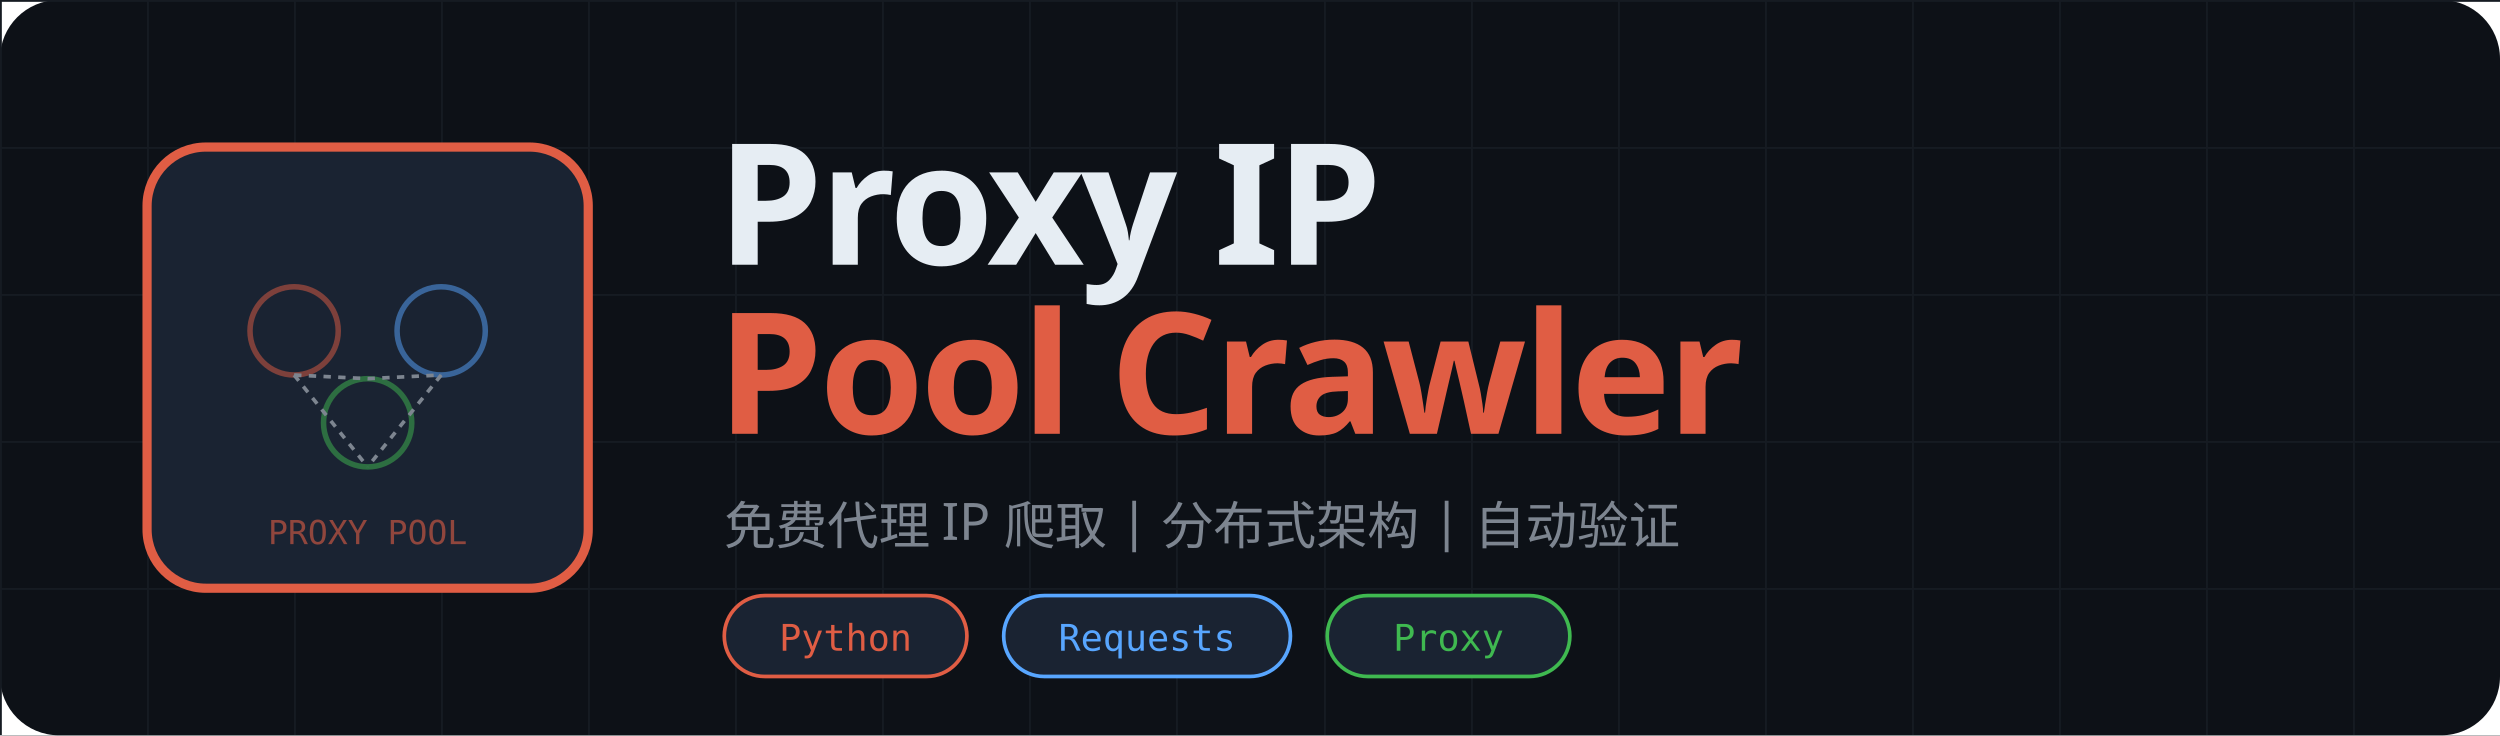
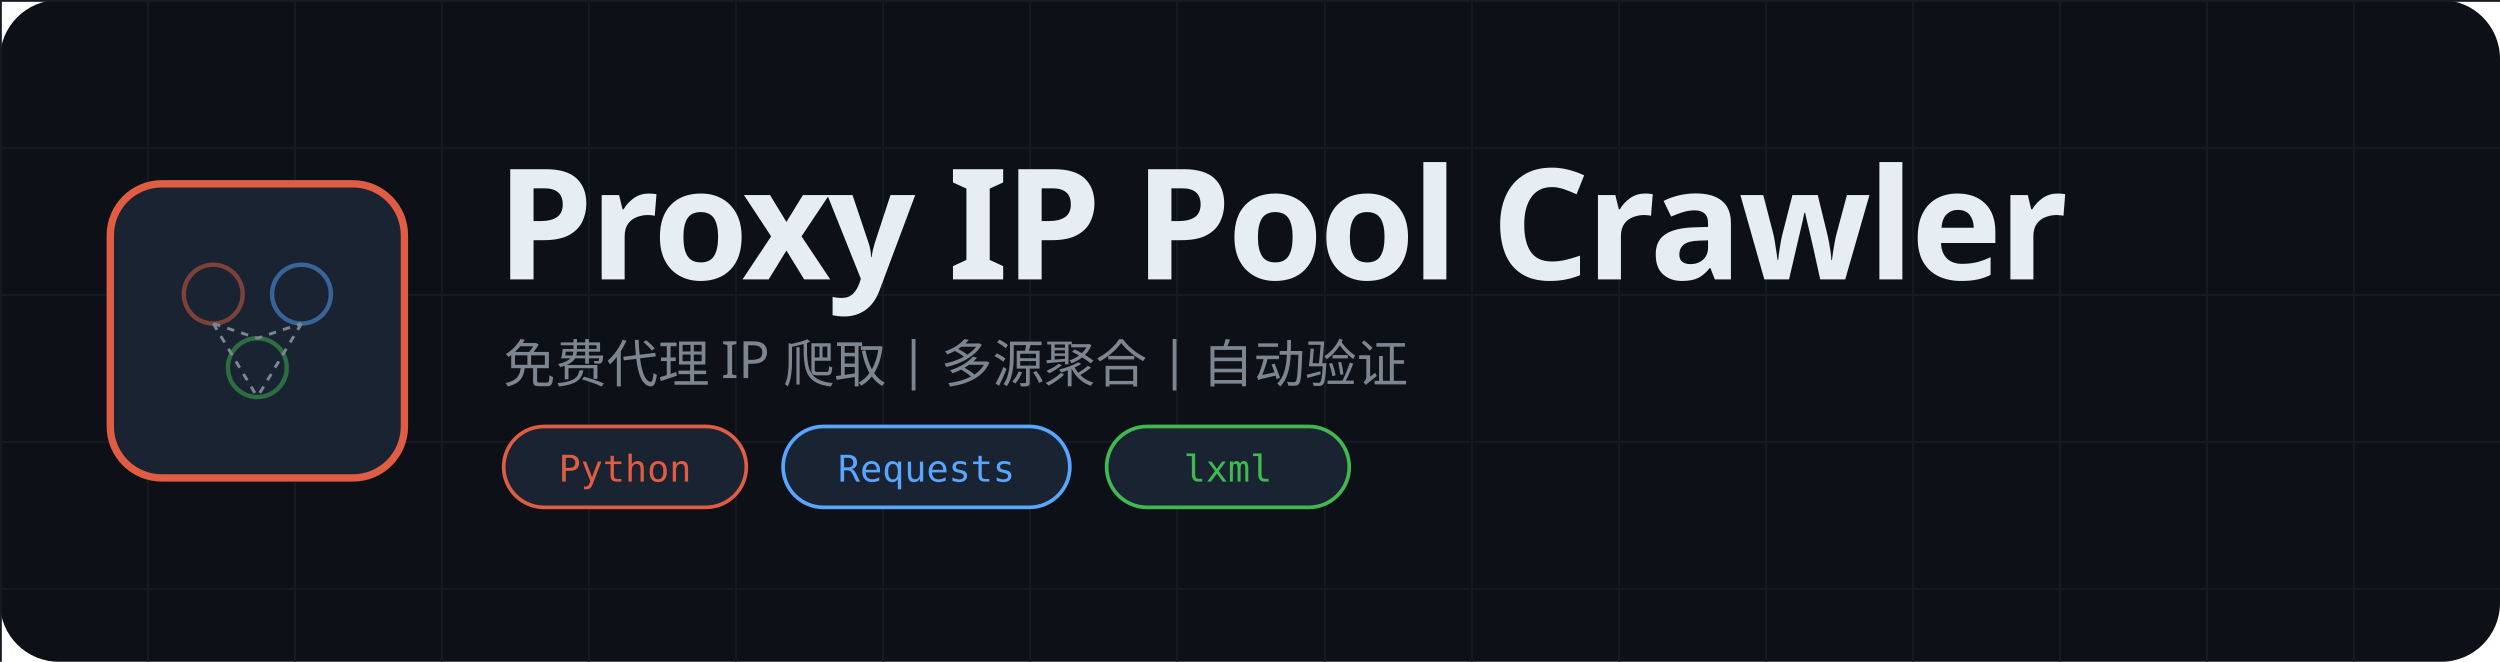
- <svg xmlns="http://www.w3.org/2000/svg" viewBox="0 0 680 200" fill="none">
-   <rect width="680" height="200" rx="16" fill="#0d1117" />
+ <svg xmlns="http://www.w3.org/2000/svg" viewBox="0 0 680 180" fill="none">
+   <rect width="680" height="180" rx="16" fill="#0d1117" />
  <defs>
    <pattern id="g" width="40" height="40" patternUnits="userSpaceOnUse">
      <path d="M40 0L0 0 0 40" fill="none" stroke="#161b22" stroke-width="1" />
    </pattern>
  </defs>
-   <rect width="680" height="200" fill="url(#g)" />
-   <g transform="translate(40,40)">
-     <rect width="120" height="120" rx="16" fill="#1a2332" stroke="#e05d44" stroke-width="2.5" />
-     <circle cx="40" cy="50" r="12" fill="none" stroke="#e05d44" stroke-width="1.5" opacity="0.5" />
-     <circle cx="80" cy="50" r="12" fill="none" stroke="#58a6ff" stroke-width="1.5" opacity="0.5" />
-     <circle cx="60" cy="75" r="12" fill="none" stroke="#3fb950" stroke-width="1.5" opacity="0.5" />
-     <path d="M40 62 L60 63 L80 62" stroke="#7d8590" stroke-width="1" stroke-dasharray="2,2" fill="none" />
-     <path d="M40 62 L60 87" stroke="#7d8590" stroke-width="1" stroke-dasharray="2,2" fill="none" />
-     <path d="M80 62 L60 87" stroke="#7d8590" stroke-width="1" stroke-dasharray="2,2" fill="none" />
-     <text x="60" y="108" font-family="monospace" font-size="9" fill="#e05d44" text-anchor="middle" opacity="0.6">PROXY POOL</text>
+   <rect width="680" height="180" fill="url(#g)" />
+   <g transform="translate(30,50)">
+     <rect width="80" height="80" rx="14" fill="#1a2332" stroke="#e05d44" stroke-width="2" />
+     <circle cx="28" cy="30" r="8" fill="none" stroke="#e05d44" stroke-width="1.2" opacity="0.5" />
+     <circle cx="52" cy="30" r="8" fill="none" stroke="#58a6ff" stroke-width="1.2" opacity="0.5" />
+     <circle cx="40" cy="50" r="8" fill="none" stroke="#3fb950" stroke-width="1.2" opacity="0.5" />
+     <path d="M28 38 L40 42 L52 38" stroke="#7d8590" stroke-width="0.8" stroke-dasharray="2,2" fill="none" />
+     <path d="M28 38 L40 58" stroke="#7d8590" stroke-width="0.8" stroke-dasharray="2,2" fill="none" />
+     <path d="M52 38 L40 58" stroke="#7d8590" stroke-width="0.8" stroke-dasharray="2,2" fill="none" />
  </g>
-   <text x="195" y="72" font-family="'Segoe UI',system-ui,sans-serif" font-size="46" fill="#e6edf3" font-weight="700" letter-spacing="-1">Proxy IP</text>
-   <text x="195" y="118" font-family="'Segoe UI',system-ui,sans-serif" font-size="46" fill="#e05d44" font-weight="700" letter-spacing="-1">Pool Crawler</text>
-   <text x="197" y="148" font-family="'Segoe UI',system-ui,sans-serif" font-size="14" fill="#7d8590">免费代理 IP 爬取 | 分布式架构 | 自动验证</text>
-   <g transform="translate(197,162)">
+   <text x="135" y="76" font-family="'Segoe UI',system-ui,sans-serif" font-size="42" fill="#e6edf3" font-weight="700" letter-spacing="-1">Proxy IP Pool Crawler</text>
+   <text x="137" y="104" font-family="'Segoe UI',system-ui,sans-serif" font-size="14" fill="#7d8590">免费代理 IP 爬取 | 多源聚合 | 自动验证</text>
+   <g transform="translate(137,116)">
    <rect width="66" height="22" rx="11" fill="#1a2332" stroke="#e05d44" stroke-width="1" />
    <text x="33" y="15" font-family="monospace" font-size="10" fill="#e05d44" text-anchor="middle">Python</text>
    <rect x="76" width="78" height="22" rx="11" fill="#1a2332" stroke="#58a6ff" stroke-width="1" />
    <text x="115" y="15" font-family="monospace" font-size="10" fill="#58a6ff" text-anchor="middle">Requests</text>
    <rect x="164" width="66" height="22" rx="11" fill="#1a2332" stroke="#3fb950" stroke-width="1" />
-     <text x="197" y="15" font-family="monospace" font-size="10" fill="#3fb950" text-anchor="middle">Proxy</text>
+     <text x="197" y="15" font-family="monospace" font-size="10" fill="#3fb950" text-anchor="middle">lxml</text>
  </g>
</svg>
